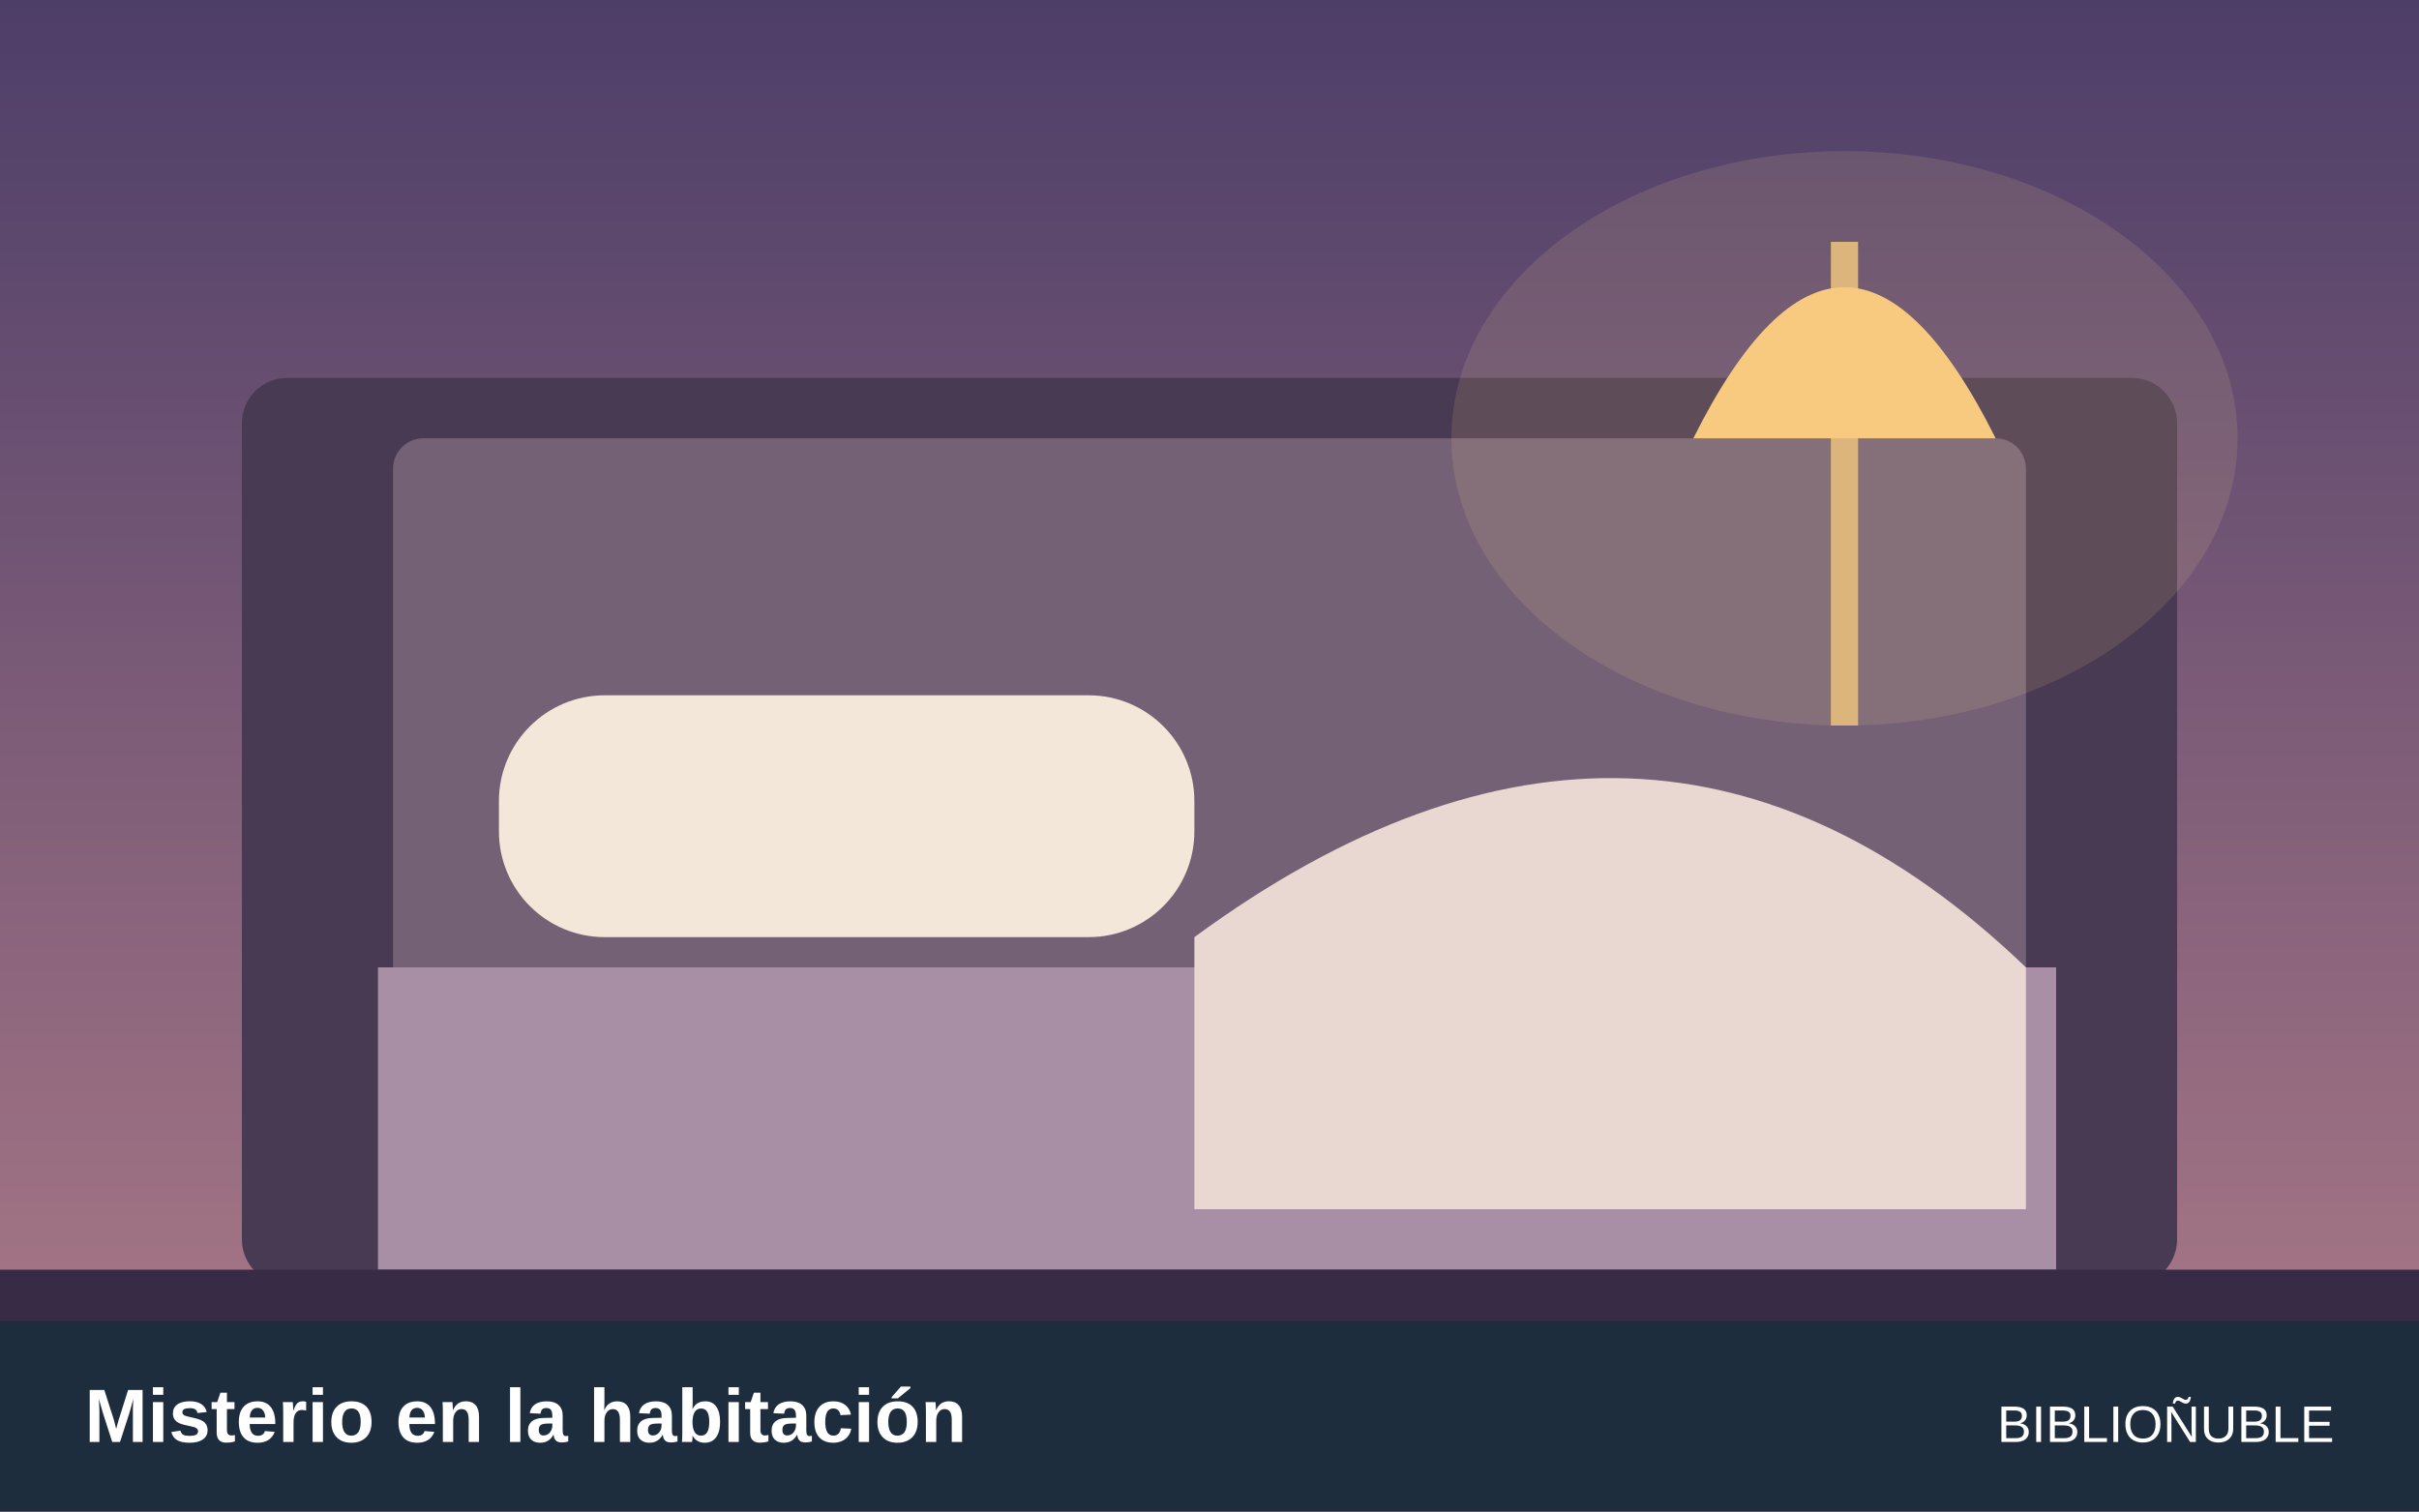
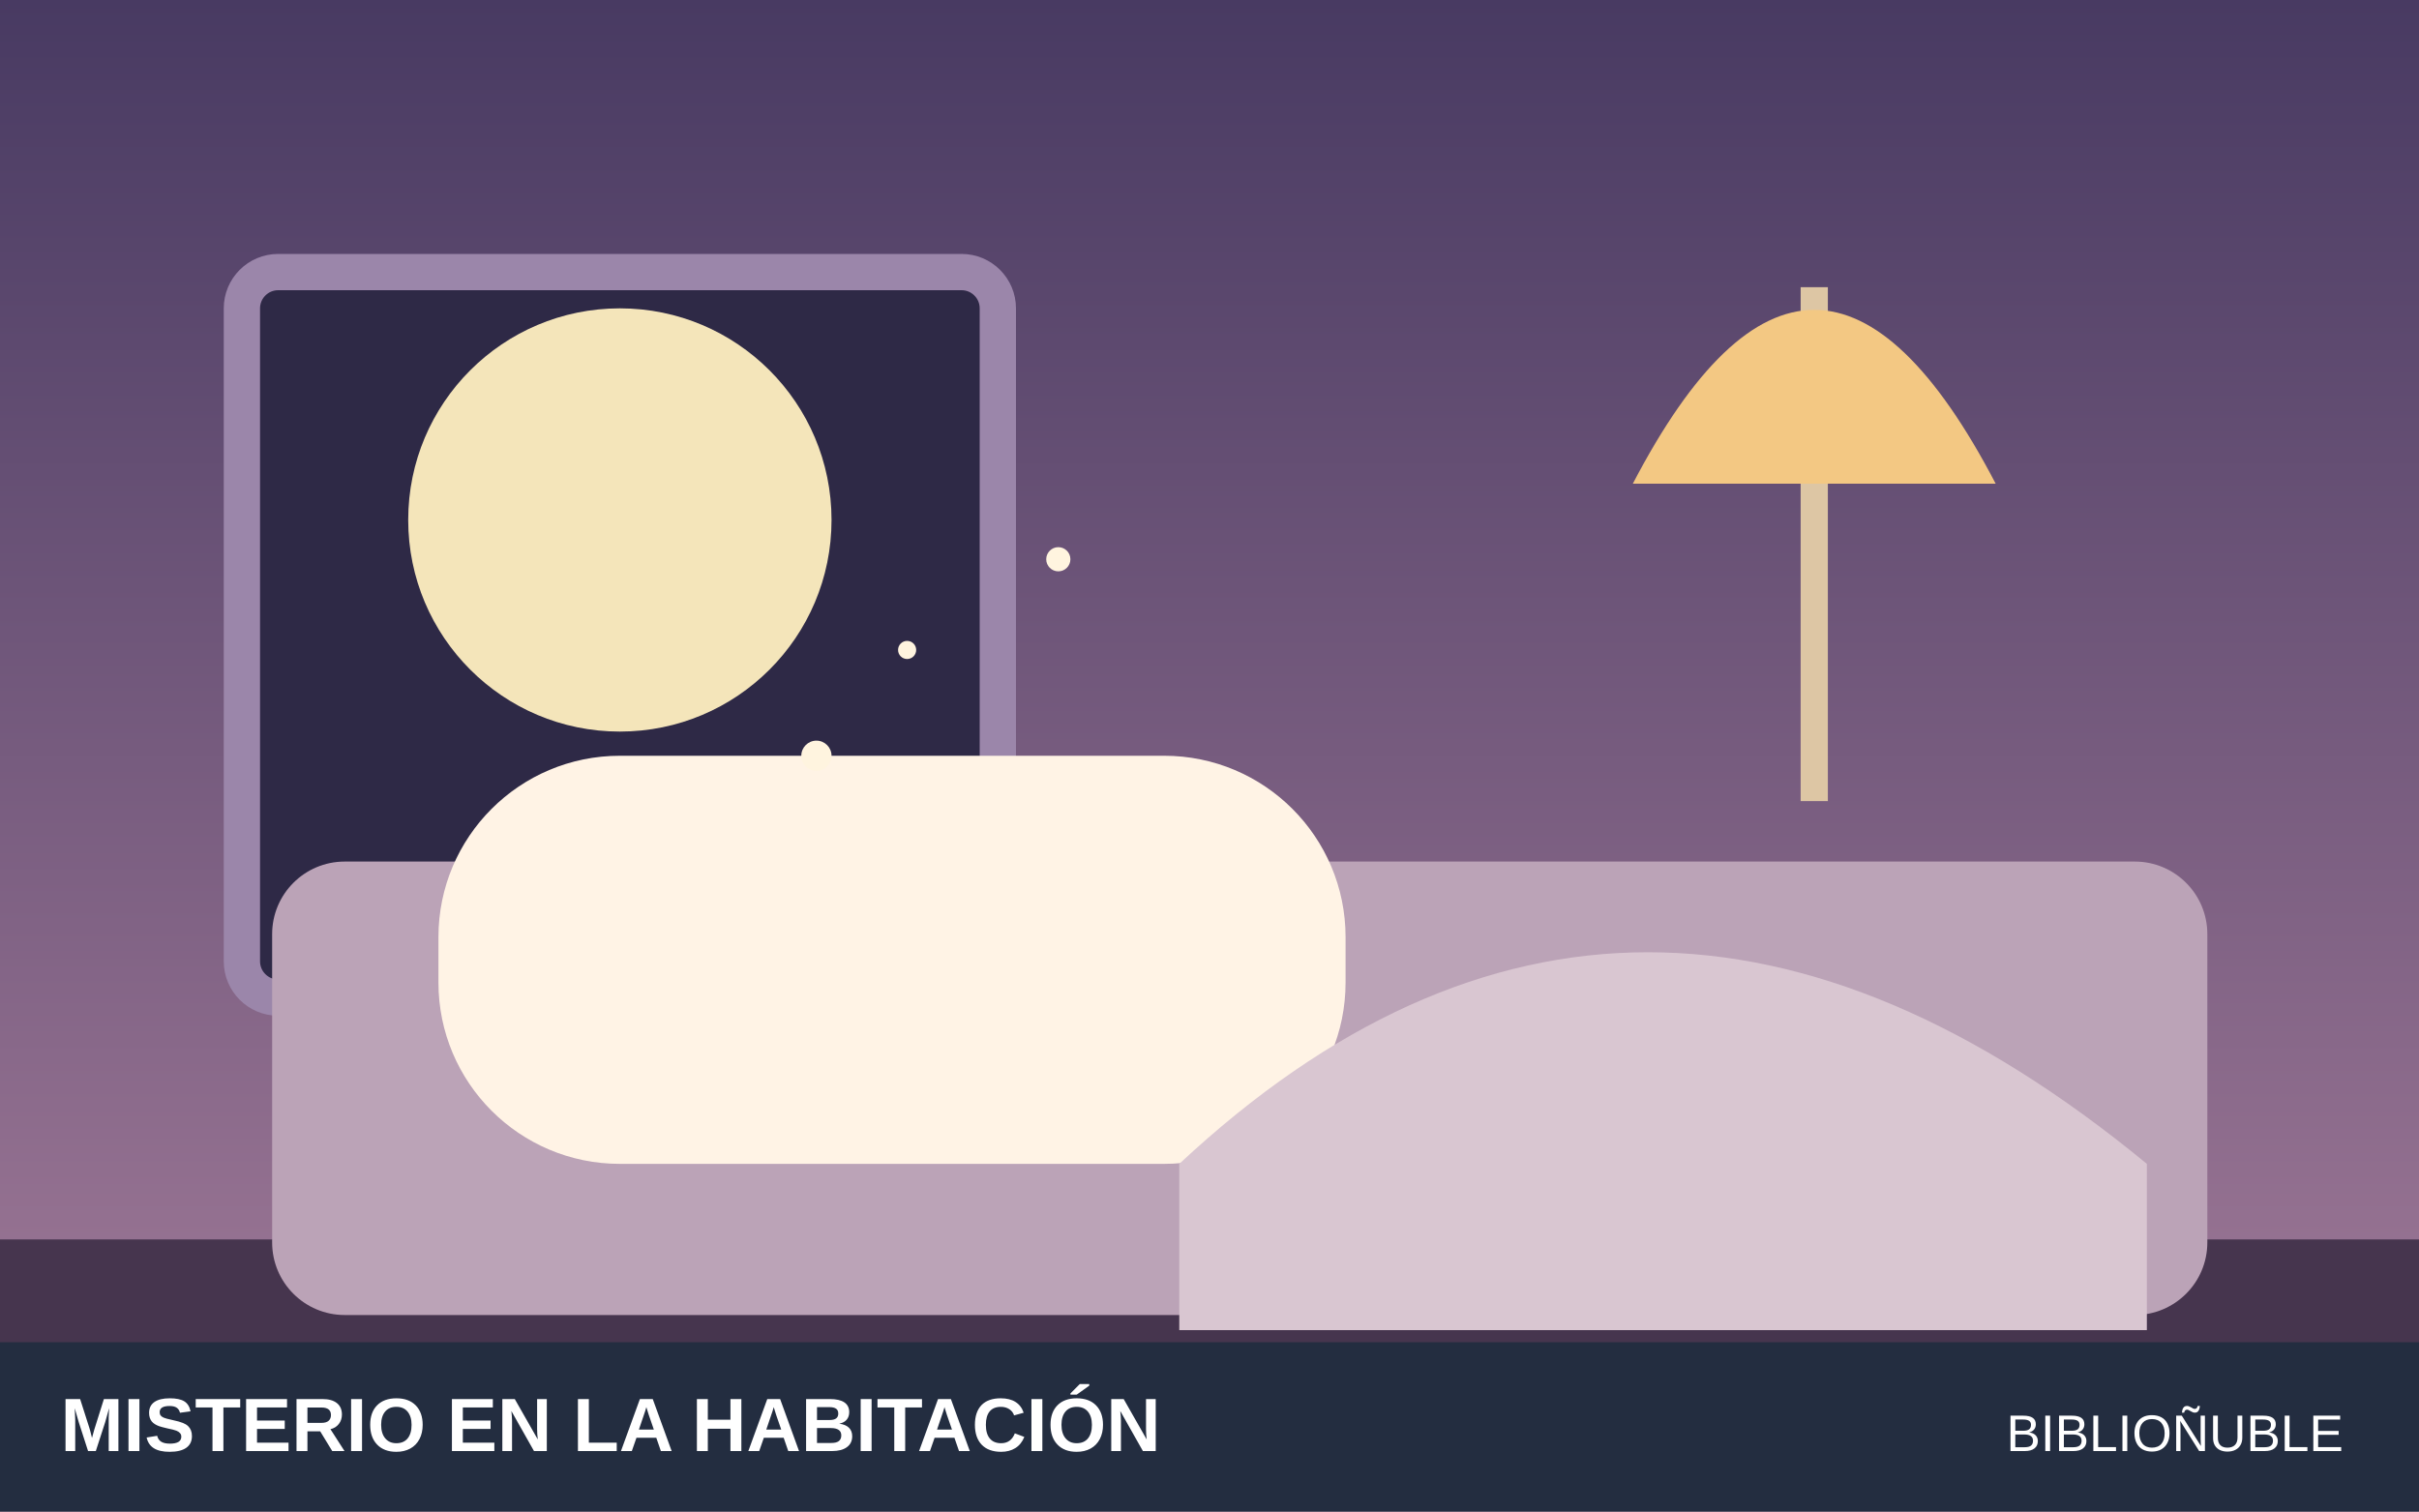
- <svg xmlns="http://www.w3.org/2000/svg" viewBox="0 0 800 500" role="img" aria-label="Misterio en la habitación">
+ <svg xmlns="http://www.w3.org/2000/svg" viewBox="0 0 800 500" role="img" aria-label="MISTERIO EN LA HABITACIÓN">
  <defs>
-     <linearGradient id="sky" x2="0" y2="1">
-       <stop stop-color="#4d3e68" />
-       <stop offset="1" stop-color="#b17d89" />
+     <linearGradient id="bg" x2="0" y2="1">
+       <stop stop-color="#483a62" />
+       <stop offset="1" stop-color="#a57d9b" />
    </linearGradient>
  </defs>
-   <rect width="800" height="500" fill="url(#sky)" />
-   <rect x="80" y="125" width="640" height="300" rx="15" fill="#483a52" />
-   <rect x="130" y="145" width="540" height="230" rx="10" fill="#756176" />
-   <path d="M125 320h555v100H125Z" fill="#a88fa5" />
-   <rect x="165" y="230" width="230" height="80" rx="35" fill="#f3e7d9" />
-   <path d="M395 310q150-110 275 10v80H395Z" fill="#e8d8d1" />
-   <path d="M0 420H800V500H0" fill="#382b46" />
-   <path d="M610 80v160" stroke="#d6b079" stroke-width="9" />
-   <path d="M560 145q50-100 100 0Z" fill="#f7c77e" />
-   <ellipse cx="610" cy="145" rx="130" ry="95" fill="#ffda8d" opacity=".12" />
-   <rect x="0" y="437" width="800" height="63" fill="#142d39" opacity=".73" />
-   <text x="28" y="477" fill="#fff" font-size="25" font-family="Arial,sans-serif" font-weight="bold">Misterio en la habitación</text>
-   <text x="772" y="477" fill="#fff" font-size="17" font-family="Arial,sans-serif" text-anchor="end">BIBLIOÑUBLE</text>
+   <rect width="800" height="500" fill="url(#bg)" />
+   <rect x="80" y="90" width="250" height="240" rx="12" fill="#2e2946" stroke="#9b86aa" stroke-width="12" />
+   <circle cx="205" cy="172" r="70" fill="#f4e5ba" />
+   <path d="M0 410H800V500H0" fill="#46354e" />
+   <rect x="90" y="285" width="640" height="150" rx="24" fill="#bba3b7" />
+   <rect x="145" y="250" width="300" height="135" rx="60" fill="#fff3e5" />
+   <path d="M390 385q150-140 320 0v55H390Z" fill="#d9c6d1" />
+   <path d="M600 95v170" stroke="#ddc6a4" stroke-width="9" />
+   <path d="M540 160q60-115 120 0Z" fill="#f3c883" />
+   <g fill="#fff4df">
+     <circle cx="270" cy="250" r="5" />
+     <circle cx="300" cy="215" r="3" />
+     <circle cx="350" cy="185" r="4" />
+   </g>
+   <rect y="444" width="800" height="56" fill="#172b3b" opacity=".75" />
+   <text x="20" y="480" fill="#fff" font-size="25" font-weight="bold" font-family="Arial,sans-serif">MISTERIO EN LA HABITACIÓN</text>
+   <text x="775" y="480" text-anchor="end" fill="#fff" font-size="17" font-family="Arial,sans-serif">BIBLIOÑUBLE</text>
</svg>
